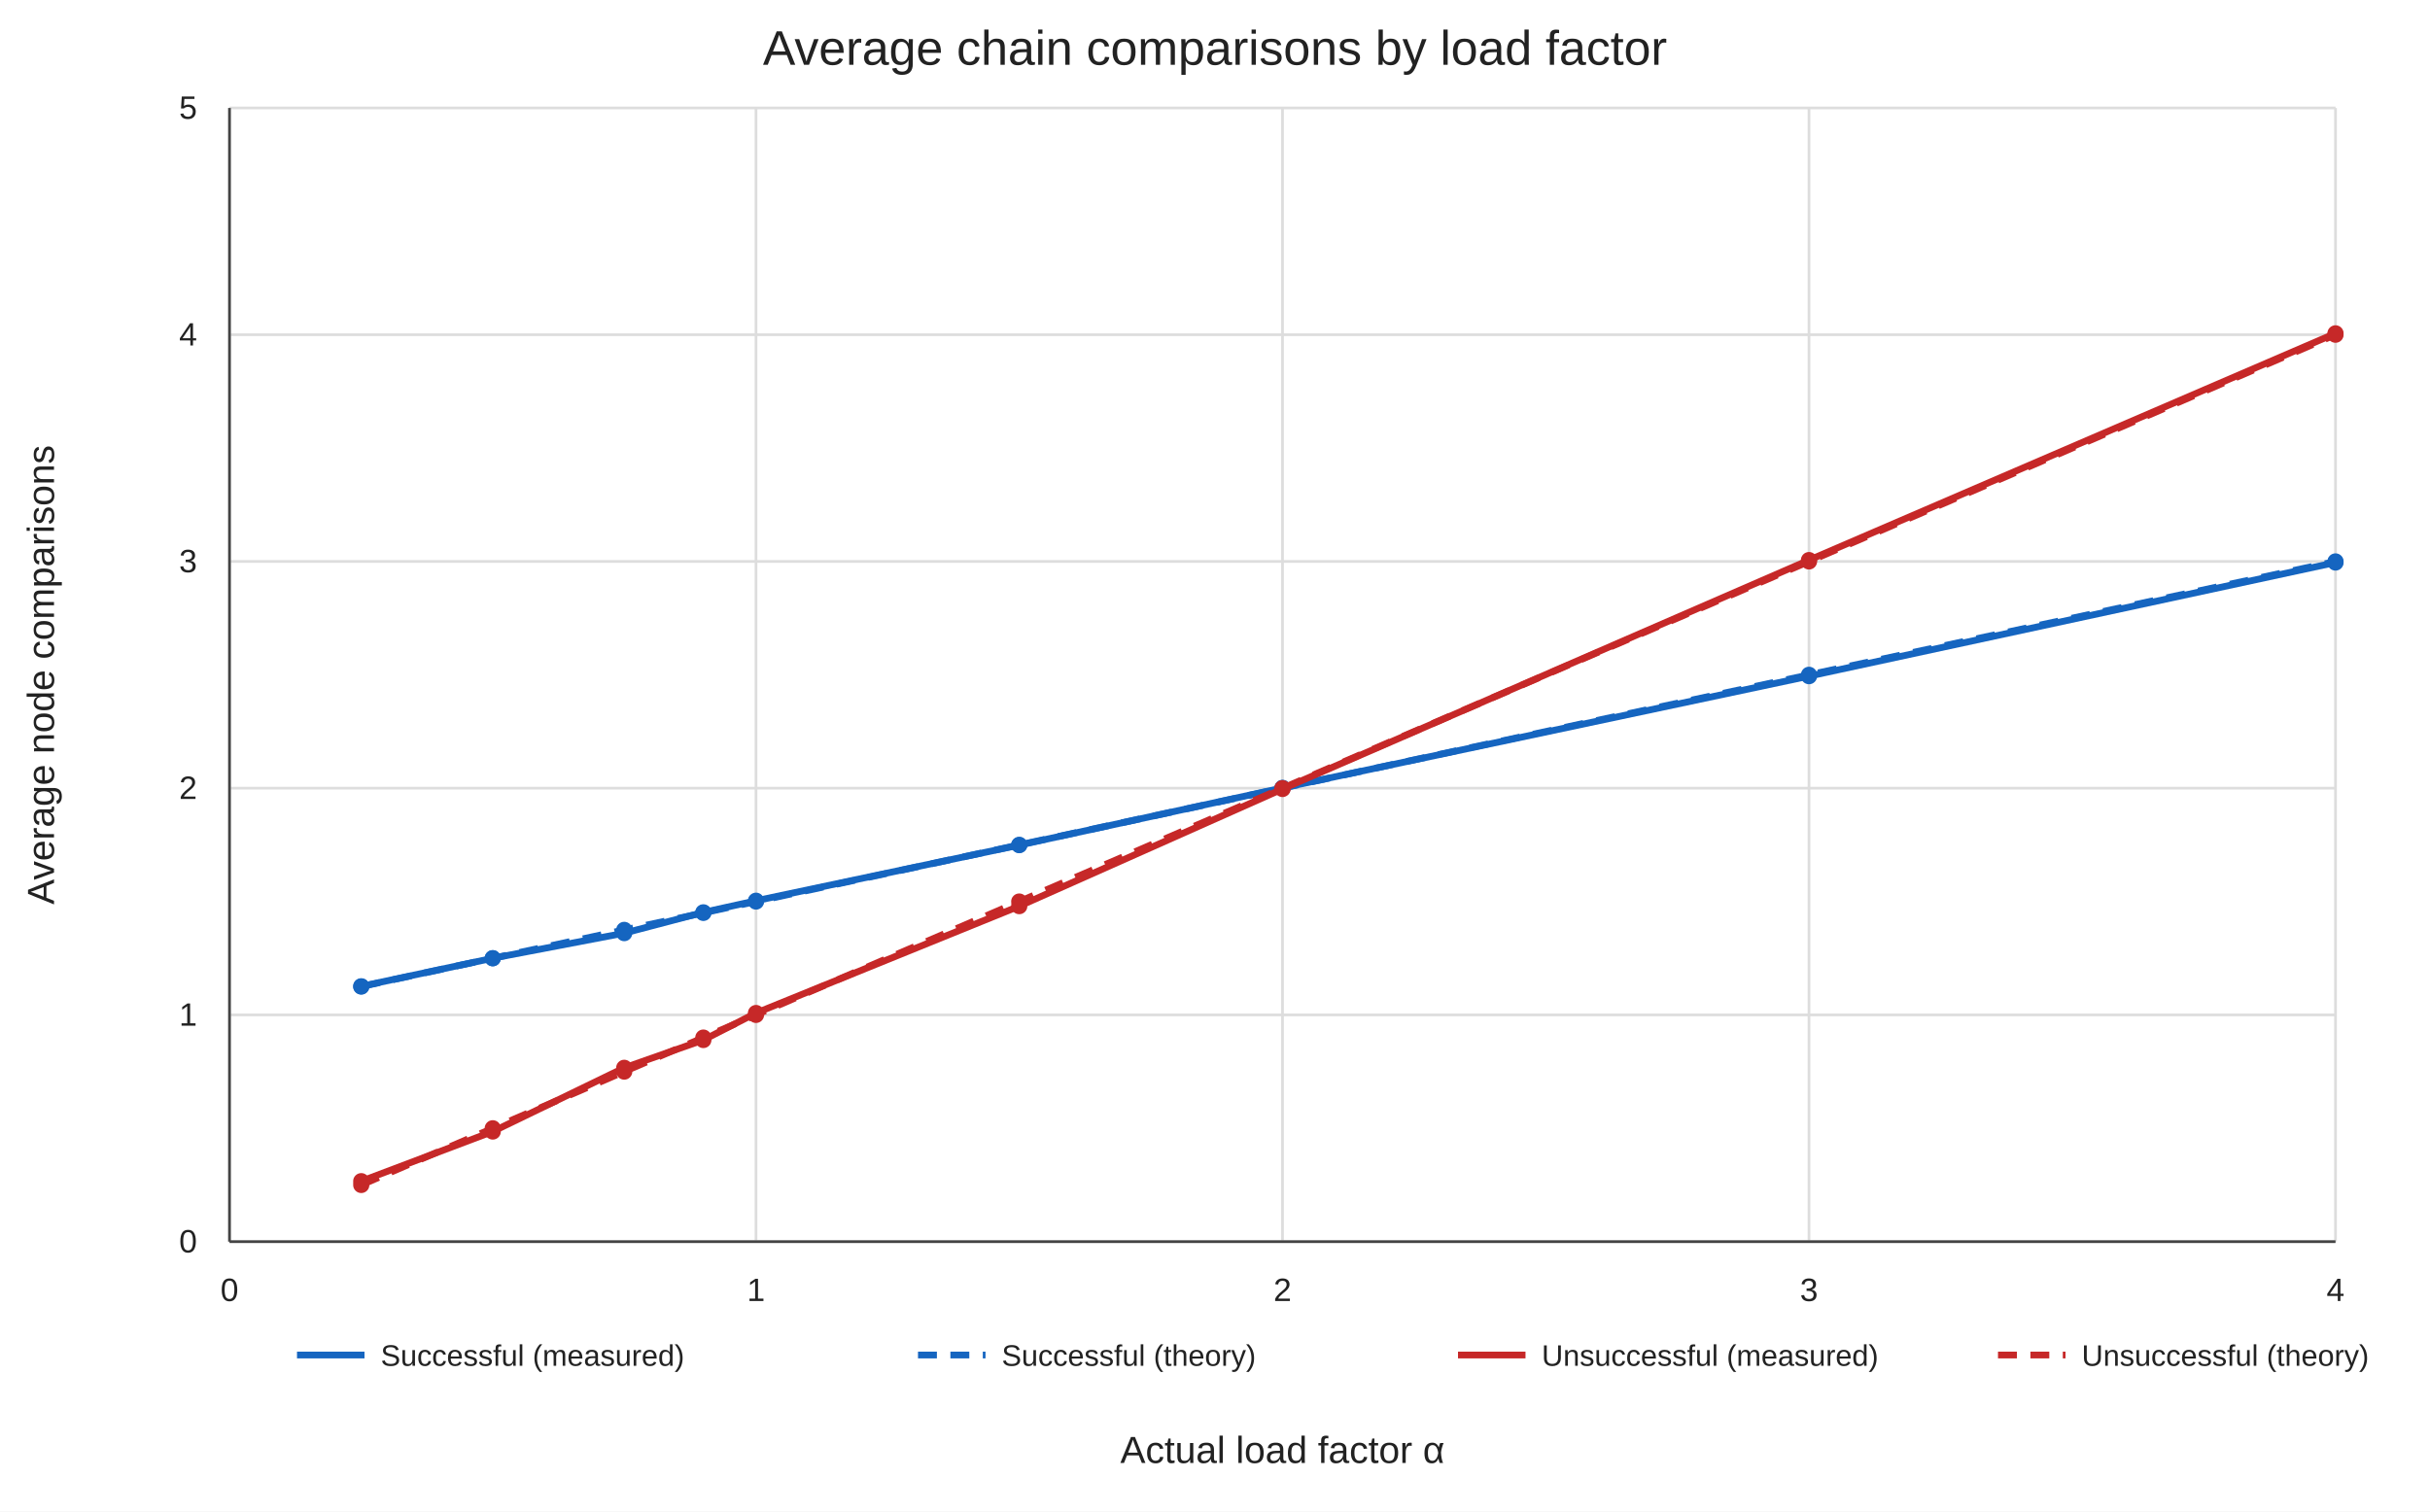
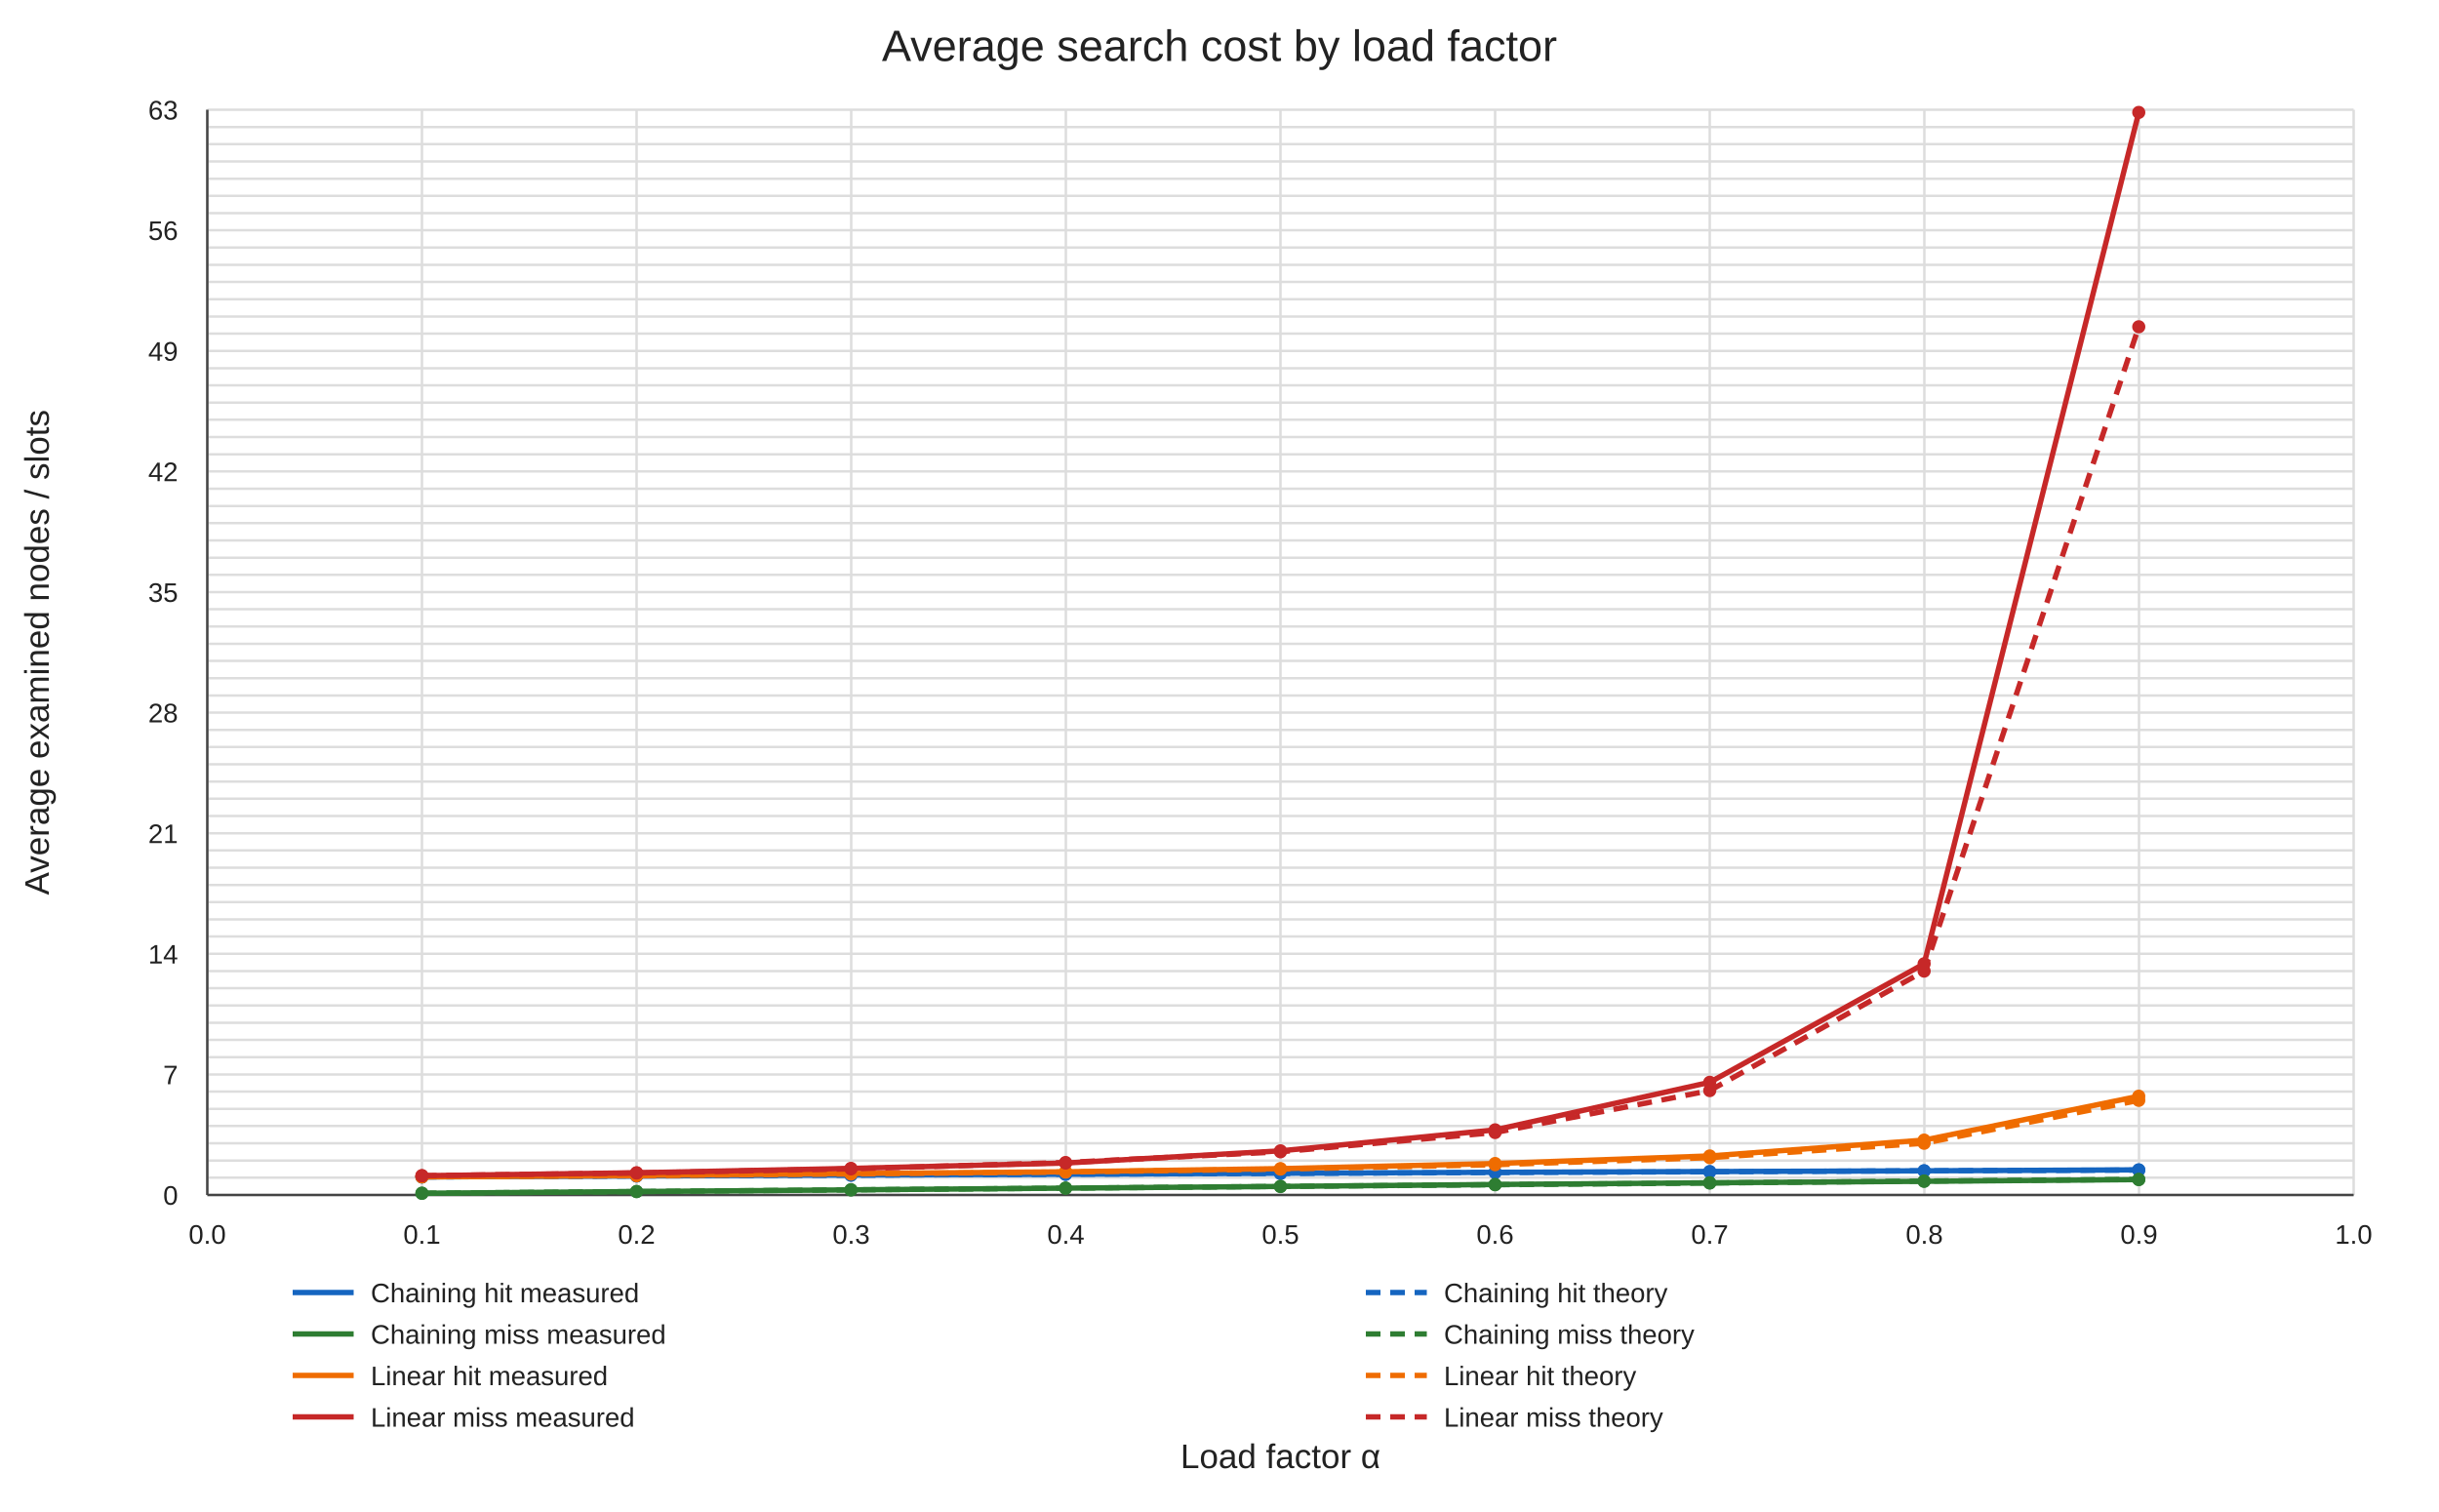
- <svg xmlns="http://www.w3.org/2000/svg" width="900" height="560" viewBox="0 0 900 560">
-   <style>text{font-family:Arial,sans-serif;fill:#222}.grid{stroke:#ddd}.axis{stroke:#444}.series{fill:none;stroke-width:2.5}</style>
+ <svg xmlns="http://www.w3.org/2000/svg" width="1000" height="620" viewBox="0 0 1000 620">
+   <style>text{font-family:Arial,sans-serif;fill:#222}.grid{stroke:#ddd}.axis{stroke:#444}.series{fill:none;stroke-width:2.2}</style>
  <rect width="100%" height="100%" fill="white" />
-   <text x="450" y="24" text-anchor="middle" font-size="18">Average chain comparisons by load factor</text>
-   <line class="grid" x1="85" y1="460.0" x2="865" y2="460.0" />
-   <text x="73" y="464.0" text-anchor="end" font-size="12">0</text>
-   <line class="grid" x1="85" y1="376.0" x2="865" y2="376.0" />
-   <text x="73" y="380.0" text-anchor="end" font-size="12">1</text>
-   <line class="grid" x1="85" y1="292.0" x2="865" y2="292.0" />
-   <text x="73" y="296.0" text-anchor="end" font-size="12">2</text>
-   <line class="grid" x1="85" y1="208.0" x2="865" y2="208.0" />
-   <text x="73" y="212.0" text-anchor="end" font-size="12">3</text>
-   <line class="grid" x1="85" y1="124.0" x2="865" y2="124.0" />
-   <text x="73" y="128.0" text-anchor="end" font-size="12">4</text>
-   <line class="grid" x1="85" y1="40.0" x2="865" y2="40.0" />
-   <text x="73" y="44.0" text-anchor="end" font-size="12">5</text>
-   <line class="grid" x1="85.0" y1="40" x2="85.0" y2="460" />
-   <text x="85.0" y="482" text-anchor="middle" font-size="12">0</text>
-   <line class="grid" x1="280.0" y1="40" x2="280.0" y2="460" />
-   <text x="280.0" y="482" text-anchor="middle" font-size="12">1</text>
-   <line class="grid" x1="475.0" y1="40" x2="475.0" y2="460" />
-   <text x="475.0" y="482" text-anchor="middle" font-size="12">2</text>
-   <line class="grid" x1="670.0" y1="40" x2="670.0" y2="460" />
-   <text x="670.0" y="482" text-anchor="middle" font-size="12">3</text>
-   <line class="grid" x1="865.0" y1="40" x2="865.0" y2="460" />
-   <text x="865.0" y="482" text-anchor="middle" font-size="12">4</text>
-   <line class="axis" x1="85" y1="460" x2="865" y2="460" />
-   <line class="axis" x1="85" y1="40" x2="85" y2="460" />
-   <text x="475.0" y="542" text-anchor="middle" font-size="14">Actual load factor α</text>
-   <text x="20" y="250.0" text-anchor="middle" font-size="14" transform="rotate(-90 20 250.0)">Average node comparisons</text>
-   <polyline class="series" stroke="#1565c0" points="133.8,365.4 182.5,355.0 231.2,345.7 260.5,338.0 280.0,333.7 377.5,313.1 475.0,291.9 670.0,250.5 865.0,208.4" />
-   <circle cx="133.8" cy="365.4" r="3" fill="#1565c0" />
-   <circle cx="182.5" cy="355.0" r="3" fill="#1565c0" />
-   <circle cx="231.2" cy="345.7" r="3" fill="#1565c0" />
-   <circle cx="260.5" cy="338.0" r="3" fill="#1565c0" />
-   <circle cx="280.0" cy="333.7" r="3" fill="#1565c0" />
-   <circle cx="377.5" cy="313.1" r="3" fill="#1565c0" />
-   <circle cx="475.0" cy="291.9" r="3" fill="#1565c0" />
-   <circle cx="670.0" cy="250.5" r="3" fill="#1565c0" />
-   <circle cx="865.0" cy="208.4" r="3" fill="#1565c0" />
-   <polyline class="series" stroke="#1565c0" stroke-dasharray="7 5" points="133.8,365.5 182.5,355.0 231.2,344.5 260.5,338.2 280.0,334.0 377.5,313.0 475.0,292.0 670.0,250.0 865.0,208.0" />
-   <circle cx="133.8" cy="365.5" r="3" fill="#1565c0" />
-   <circle cx="182.5" cy="355.0" r="3" fill="#1565c0" />
-   <circle cx="231.2" cy="344.5" r="3" fill="#1565c0" />
-   <circle cx="260.5" cy="338.2" r="3" fill="#1565c0" />
-   <circle cx="280.0" cy="334.0" r="3" fill="#1565c0" />
-   <circle cx="377.5" cy="313.0" r="3" fill="#1565c0" />
-   <circle cx="475.0" cy="292.0" r="3" fill="#1565c0" />
-   <circle cx="670.0" cy="250.0" r="3" fill="#1565c0" />
-   <circle cx="865.0" cy="208.0" r="3" fill="#1565c0" />
-   <polyline class="series" stroke="#c62828" points="133.8,437.6 182.5,419.2 231.2,395.6 260.5,385.3 280.0,375.3 377.5,335.7 475.0,292.3 670.0,207.5 865.0,123.5" />
-   <circle cx="133.8" cy="437.6" r="3" fill="#c62828" />
-   <circle cx="182.5" cy="419.2" r="3" fill="#c62828" />
-   <circle cx="231.2" cy="395.6" r="3" fill="#c62828" />
-   <circle cx="260.5" cy="385.3" r="3" fill="#c62828" />
-   <circle cx="280.0" cy="375.3" r="3" fill="#c62828" />
-   <circle cx="377.5" cy="335.7" r="3" fill="#c62828" />
-   <circle cx="475.0" cy="292.3" r="3" fill="#c62828" />
-   <circle cx="670.0" cy="207.5" r="3" fill="#c62828" />
-   <circle cx="865.0" cy="123.5" r="3" fill="#c62828" />
-   <polyline class="series" stroke="#c62828" stroke-dasharray="7 5" points="133.8,439.0 182.5,418.0 231.2,397.0 260.5,384.4 280.0,376.0 377.5,334.0 475.0,292.0 670.0,208.0 865.0,124.0" />
-   <circle cx="133.8" cy="439.0" r="3" fill="#c62828" />
-   <circle cx="182.5" cy="418.0" r="3" fill="#c62828" />
-   <circle cx="231.2" cy="397.0" r="3" fill="#c62828" />
-   <circle cx="260.5" cy="384.4" r="3" fill="#c62828" />
-   <circle cx="280.0" cy="376.0" r="3" fill="#c62828" />
-   <circle cx="377.5" cy="334.0" r="3" fill="#c62828" />
-   <circle cx="475.0" cy="292.0" r="3" fill="#c62828" />
-   <circle cx="670.0" cy="208.0" r="3" fill="#c62828" />
-   <circle cx="865.0" cy="124.0" r="3" fill="#c62828" />
-   <line x1="110" y1="502" x2="135" y2="502" stroke="#1565c0" stroke-width="2.5" />
-   <text x="141" y="506" font-size="11">Successful (measured)</text>
-   <line x1="340" y1="502" x2="365" y2="502" stroke="#1565c0" stroke-width="2.5" stroke-dasharray="7 5" />
-   <text x="371" y="506" font-size="11">Successful (theory)</text>
-   <line x1="540" y1="502" x2="565" y2="502" stroke="#c62828" stroke-width="2.5" />
-   <text x="571" y="506" font-size="11">Unsuccessful (measured)</text>
-   <line x1="740" y1="502" x2="765" y2="502" stroke="#c62828" stroke-width="2.5" stroke-dasharray="7 5" />
-   <text x="771" y="506" font-size="11">Unsuccessful (theory)</text>
+   <text x="500" y="25" text-anchor="middle" font-size="18">Average search cost by load factor</text>
+   <line class="grid" x1="85" y1="490.0" x2="965" y2="490.0" />
+   <text x="73" y="494.0" text-anchor="end" font-size="11">0</text>
+   <line class="grid" x1="85" y1="482.9" x2="965" y2="482.9" />
+   <line class="grid" x1="85" y1="475.9" x2="965" y2="475.9" />
+   <line class="grid" x1="85" y1="468.8" x2="965" y2="468.8" />
+   <line class="grid" x1="85" y1="461.7" x2="965" y2="461.7" />
+   <line class="grid" x1="85" y1="454.7" x2="965" y2="454.7" />
+   <line class="grid" x1="85" y1="447.6" x2="965" y2="447.6" />
+   <line class="grid" x1="85" y1="440.6" x2="965" y2="440.6" />
+   <text x="73" y="444.6" text-anchor="end" font-size="11">7</text>
+   <line class="grid" x1="85" y1="433.5" x2="965" y2="433.5" />
+   <line class="grid" x1="85" y1="426.4" x2="965" y2="426.4" />
+   <line class="grid" x1="85" y1="419.4" x2="965" y2="419.4" />
+   <line class="grid" x1="85" y1="412.3" x2="965" y2="412.3" />
+   <line class="grid" x1="85" y1="405.2" x2="965" y2="405.2" />
+   <line class="grid" x1="85" y1="398.2" x2="965" y2="398.2" />
+   <line class="grid" x1="85" y1="391.1" x2="965" y2="391.1" />
+   <text x="73" y="395.1" text-anchor="end" font-size="11">14</text>
+   <line class="grid" x1="85" y1="384.0" x2="965" y2="384.0" />
+   <line class="grid" x1="85" y1="377.0" x2="965" y2="377.0" />
+   <line class="grid" x1="85" y1="369.9" x2="965" y2="369.9" />
+   <line class="grid" x1="85" y1="362.9" x2="965" y2="362.9" />
+   <line class="grid" x1="85" y1="355.8" x2="965" y2="355.8" />
+   <line class="grid" x1="85" y1="348.7" x2="965" y2="348.7" />
+   <line class="grid" x1="85" y1="341.7" x2="965" y2="341.7" />
+   <text x="73" y="345.7" text-anchor="end" font-size="11">21</text>
+   <line class="grid" x1="85" y1="334.6" x2="965" y2="334.6" />
+   <line class="grid" x1="85" y1="327.5" x2="965" y2="327.5" />
+   <line class="grid" x1="85" y1="320.5" x2="965" y2="320.5" />
+   <line class="grid" x1="85" y1="313.4" x2="965" y2="313.4" />
+   <line class="grid" x1="85" y1="306.3" x2="965" y2="306.3" />
+   <line class="grid" x1="85" y1="299.3" x2="965" y2="299.3" />
+   <line class="grid" x1="85" y1="292.2" x2="965" y2="292.2" />
+   <text x="73" y="296.2" text-anchor="end" font-size="11">28</text>
+   <line class="grid" x1="85" y1="285.2" x2="965" y2="285.2" />
+   <line class="grid" x1="85" y1="278.1" x2="965" y2="278.1" />
+   <line class="grid" x1="85" y1="271.0" x2="965" y2="271.0" />
+   <line class="grid" x1="85" y1="264.0" x2="965" y2="264.0" />
+   <line class="grid" x1="85" y1="256.9" x2="965" y2="256.9" />
+   <line class="grid" x1="85" y1="249.8" x2="965" y2="249.8" />
+   <line class="grid" x1="85" y1="242.8" x2="965" y2="242.8" />
+   <text x="73" y="246.8" text-anchor="end" font-size="11">35</text>
+   <line class="grid" x1="85" y1="235.7" x2="965" y2="235.7" />
+   <line class="grid" x1="85" y1="228.7" x2="965" y2="228.7" />
+   <line class="grid" x1="85" y1="221.6" x2="965" y2="221.6" />
+   <line class="grid" x1="85" y1="214.5" x2="965" y2="214.5" />
+   <line class="grid" x1="85" y1="207.5" x2="965" y2="207.5" />
+   <line class="grid" x1="85" y1="200.4" x2="965" y2="200.4" />
+   <line class="grid" x1="85" y1="193.3" x2="965" y2="193.3" />
+   <text x="73" y="197.3" text-anchor="end" font-size="11">42</text>
+   <line class="grid" x1="85" y1="186.3" x2="965" y2="186.3" />
+   <line class="grid" x1="85" y1="179.2" x2="965" y2="179.2" />
+   <line class="grid" x1="85" y1="172.1" x2="965" y2="172.1" />
+   <line class="grid" x1="85" y1="165.1" x2="965" y2="165.1" />
+   <line class="grid" x1="85" y1="158.0" x2="965" y2="158.0" />
+   <line class="grid" x1="85" y1="151.0" x2="965" y2="151.0" />
+   <line class="grid" x1="85" y1="143.9" x2="965" y2="143.9" />
+   <text x="73" y="147.9" text-anchor="end" font-size="11">49</text>
+   <line class="grid" x1="85" y1="136.8" x2="965" y2="136.8" />
+   <line class="grid" x1="85" y1="129.8" x2="965" y2="129.8" />
+   <line class="grid" x1="85" y1="122.7" x2="965" y2="122.7" />
+   <line class="grid" x1="85" y1="115.6" x2="965" y2="115.6" />
+   <line class="grid" x1="85" y1="108.6" x2="965" y2="108.6" />
+   <line class="grid" x1="85" y1="101.5" x2="965" y2="101.5" />
+   <line class="grid" x1="85" y1="94.4" x2="965" y2="94.4" />
+   <text x="73" y="98.4" text-anchor="end" font-size="11">56</text>
+   <line class="grid" x1="85" y1="87.4" x2="965" y2="87.4" />
+   <line class="grid" x1="85" y1="80.3" x2="965" y2="80.3" />
+   <line class="grid" x1="85" y1="73.3" x2="965" y2="73.3" />
+   <line class="grid" x1="85" y1="66.2" x2="965" y2="66.2" />
+   <line class="grid" x1="85" y1="59.1" x2="965" y2="59.1" />
+   <line class="grid" x1="85" y1="52.1" x2="965" y2="52.1" />
+   <line class="grid" x1="85" y1="45.0" x2="965" y2="45.0" />
+   <text x="73" y="49.0" text-anchor="end" font-size="11">63</text>
+   <line class="grid" x1="85.0" y1="45" x2="85.0" y2="490" />
+   <text x="85.0" y="510" text-anchor="middle" font-size="11">0.0</text>
+   <line class="grid" x1="173.0" y1="45" x2="173.0" y2="490" />
+   <text x="173.0" y="510" text-anchor="middle" font-size="11">0.1</text>
+   <line class="grid" x1="261.0" y1="45" x2="261.0" y2="490" />
+   <text x="261.0" y="510" text-anchor="middle" font-size="11">0.2</text>
+   <line class="grid" x1="349.0" y1="45" x2="349.0" y2="490" />
+   <text x="349.0" y="510" text-anchor="middle" font-size="11">0.3</text>
+   <line class="grid" x1="437.0" y1="45" x2="437.0" y2="490" />
+   <text x="437.0" y="510" text-anchor="middle" font-size="11">0.4</text>
+   <line class="grid" x1="525.0" y1="45" x2="525.0" y2="490" />
+   <text x="525.0" y="510" text-anchor="middle" font-size="11">0.5</text>
+   <line class="grid" x1="613.0" y1="45" x2="613.0" y2="490" />
+   <text x="613.0" y="510" text-anchor="middle" font-size="11">0.6</text>
+   <line class="grid" x1="701.0" y1="45" x2="701.0" y2="490" />
+   <text x="701.0" y="510" text-anchor="middle" font-size="11">0.7</text>
+   <line class="grid" x1="789.0" y1="45" x2="789.0" y2="490" />
+   <text x="789.0" y="510" text-anchor="middle" font-size="11">0.8</text>
+   <line class="grid" x1="877.0" y1="45" x2="877.0" y2="490" />
+   <text x="877.0" y="510" text-anchor="middle" font-size="11">0.9</text>
+   <line class="grid" x1="965.0" y1="45" x2="965.0" y2="490" />
+   <text x="965.0" y="510" text-anchor="middle" font-size="11">1.0</text>
+   <line class="axis" x1="85" y1="490" x2="965" y2="490" />
+   <line class="axis" x1="85" y1="45" x2="85" y2="490" />
+   <text x="525.0" y="602" text-anchor="middle" font-size="14">Load factor α</text>
+   <text x="20" y="267.5" text-anchor="middle" font-size="14" transform="rotate(-90 20 267.5)">Average examined nodes / slots</text>
+   <polyline class="series" stroke="#1565c0" points="173.0,482.6 261.0,482.2 348.9,481.8 436.9,481.5 525.0,481.1 613.0,480.7 701.0,480.4 788.9,480.1 876.9,479.7" />
+   <circle cx="173.0" cy="482.6" r="2.7" fill="#1565c0" />
+   <circle cx="261.0" cy="482.2" r="2.7" fill="#1565c0" />
+   <circle cx="348.9" cy="481.8" r="2.7" fill="#1565c0" />
+   <circle cx="436.9" cy="481.5" r="2.7" fill="#1565c0" />
+   <circle cx="525.0" cy="481.1" r="2.7" fill="#1565c0" />
+   <circle cx="613.0" cy="480.7" r="2.7" fill="#1565c0" />
+   <circle cx="701.0" cy="480.4" r="2.7" fill="#1565c0" />
+   <circle cx="788.9" cy="480.1" r="2.7" fill="#1565c0" />
+   <circle cx="876.9" cy="479.7" r="2.7" fill="#1565c0" />
+   <polyline class="series" stroke="#1565c0" stroke-dasharray="6 4" points="173.0,482.6 261.0,482.2 348.9,481.9 436.9,481.5 525.0,481.2 613.0,480.8 701.0,480.5 788.9,480.1 876.9,479.8" />
+   <circle cx="173.0" cy="482.6" r="2.7" fill="#1565c0" />
+   <circle cx="261.0" cy="482.2" r="2.7" fill="#1565c0" />
+   <circle cx="348.9" cy="481.9" r="2.7" fill="#1565c0" />
+   <circle cx="436.9" cy="481.5" r="2.7" fill="#1565c0" />
+   <circle cx="525.0" cy="481.2" r="2.7" fill="#1565c0" />
+   <circle cx="613.0" cy="480.8" r="2.7" fill="#1565c0" />
+   <circle cx="701.0" cy="480.5" r="2.7" fill="#1565c0" />
+   <circle cx="788.9" cy="480.1" r="2.7" fill="#1565c0" />
+   <circle cx="876.9" cy="479.8" r="2.7" fill="#1565c0" />
+   <polyline class="series" stroke="#2e7d32" points="173.0,489.3 261.0,488.6 348.9,487.9 436.9,487.2 525.0,486.5 613.0,485.7 701.0,485.0 788.9,484.4 876.9,483.7" />
+   <circle cx="173.0" cy="489.3" r="2.7" fill="#2e7d32" />
+   <circle cx="261.0" cy="488.6" r="2.7" fill="#2e7d32" />
+   <circle cx="348.9" cy="487.9" r="2.7" fill="#2e7d32" />
+   <circle cx="436.9" cy="487.2" r="2.7" fill="#2e7d32" />
+   <circle cx="525.0" cy="486.5" r="2.7" fill="#2e7d32" />
+   <circle cx="613.0" cy="485.7" r="2.7" fill="#2e7d32" />
+   <circle cx="701.0" cy="485.0" r="2.7" fill="#2e7d32" />
+   <circle cx="788.9" cy="484.4" r="2.7" fill="#2e7d32" />
+   <circle cx="876.9" cy="483.7" r="2.7" fill="#2e7d32" />
+   <polyline class="series" stroke="#2e7d32" stroke-dasharray="6 4" points="173.0,489.3 261.0,488.6 348.9,487.9 436.9,487.2 525.0,486.5 613.0,485.8 701.0,485.1 788.9,484.3 876.9,483.6" />
+   <circle cx="173.0" cy="489.3" r="2.7" fill="#2e7d32" />
+   <circle cx="261.0" cy="488.6" r="2.7" fill="#2e7d32" />
+   <circle cx="348.9" cy="487.9" r="2.7" fill="#2e7d32" />
+   <circle cx="436.9" cy="487.2" r="2.7" fill="#2e7d32" />
+   <circle cx="525.0" cy="486.5" r="2.7" fill="#2e7d32" />
+   <circle cx="613.0" cy="485.8" r="2.7" fill="#2e7d32" />
+   <circle cx="701.0" cy="485.1" r="2.7" fill="#2e7d32" />
+   <circle cx="788.9" cy="484.3" r="2.7" fill="#2e7d32" />
+   <circle cx="876.9" cy="483.6" r="2.7" fill="#2e7d32" />
+   <polyline class="series" stroke="#ef6c00" points="173.0,482.6 261.0,482.0 348.9,481.2 436.9,480.5 525.0,479.2 613.0,477.1 701.0,474.0 788.9,467.5 876.9,449.5" />
+   <circle cx="173.0" cy="482.6" r="2.7" fill="#ef6c00" />
+   <circle cx="261.0" cy="482.0" r="2.7" fill="#ef6c00" />
+   <circle cx="348.9" cy="481.2" r="2.7" fill="#ef6c00" />
+   <circle cx="436.9" cy="480.5" r="2.7" fill="#ef6c00" />
+   <circle cx="525.0" cy="479.2" r="2.7" fill="#ef6c00" />
+   <circle cx="613.0" cy="477.1" r="2.7" fill="#ef6c00" />
+   <circle cx="701.0" cy="474.0" r="2.7" fill="#ef6c00" />
+   <circle cx="788.9" cy="467.5" r="2.7" fill="#ef6c00" />
+   <circle cx="876.9" cy="449.5" r="2.7" fill="#ef6c00" />
+   <polyline class="series" stroke="#ef6c00" stroke-dasharray="6 4" points="173.0,482.5 261.0,482.1 348.9,481.4 436.9,480.6 525.0,479.4 613.0,477.6 701.0,474.7 788.9,468.8 876.9,451.2" />
+   <circle cx="173.0" cy="482.5" r="2.7" fill="#ef6c00" />
+   <circle cx="261.0" cy="482.1" r="2.7" fill="#ef6c00" />
+   <circle cx="348.9" cy="481.4" r="2.7" fill="#ef6c00" />
+   <circle cx="436.9" cy="480.6" r="2.7" fill="#ef6c00" />
+   <circle cx="525.0" cy="479.4" r="2.7" fill="#ef6c00" />
+   <circle cx="613.0" cy="477.6" r="2.7" fill="#ef6c00" />
+   <circle cx="701.0" cy="474.7" r="2.7" fill="#ef6c00" />
+   <circle cx="788.9" cy="468.8" r="2.7" fill="#ef6c00" />
+   <circle cx="876.9" cy="451.2" r="2.7" fill="#ef6c00" />
+   <polyline class="series" stroke="#c62828" points="173.0,482.1 261.0,480.9 348.9,479.1 436.9,476.9 525.0,471.9 613.0,463.3 701.0,443.8 788.9,395.2 876.9,46.1" />
+   <circle cx="173.0" cy="482.1" r="2.7" fill="#c62828" />
+   <circle cx="261.0" cy="480.9" r="2.7" fill="#c62828" />
+   <circle cx="348.9" cy="479.1" r="2.7" fill="#c62828" />
+   <circle cx="436.9" cy="476.9" r="2.7" fill="#c62828" />
+   <circle cx="525.0" cy="471.9" r="2.7" fill="#c62828" />
+   <circle cx="613.0" cy="463.3" r="2.7" fill="#c62828" />
+   <circle cx="701.0" cy="443.8" r="2.7" fill="#c62828" />
+   <circle cx="788.9" cy="395.2" r="2.7" fill="#c62828" />
+   <circle cx="876.9" cy="46.1" r="2.7" fill="#c62828" />
+   <polyline class="series" stroke="#c62828" stroke-dasharray="6 4" points="173.0,482.1 261.0,481.0 348.9,479.3 436.9,476.7 525.0,472.3 613.0,464.4 701.0,447.2 788.9,398.2 876.9,134.0" />
+   <circle cx="173.0" cy="482.1" r="2.7" fill="#c62828" />
+   <circle cx="261.0" cy="481.0" r="2.7" fill="#c62828" />
+   <circle cx="348.9" cy="479.3" r="2.7" fill="#c62828" />
+   <circle cx="436.9" cy="476.7" r="2.7" fill="#c62828" />
+   <circle cx="525.0" cy="472.3" r="2.7" fill="#c62828" />
+   <circle cx="613.0" cy="464.4" r="2.7" fill="#c62828" />
+   <circle cx="701.0" cy="447.2" r="2.7" fill="#c62828" />
+   <circle cx="788.9" cy="398.2" r="2.7" fill="#c62828" />
+   <circle cx="876.9" cy="134.0" r="2.7" fill="#c62828" />
+   <line x1="120" y1="530" x2="145" y2="530" stroke="#1565c0" stroke-width="2.2" />
+   <text x="152" y="534" font-size="11">Chaining hit measured</text>
+   <line x1="560" y1="530" x2="585" y2="530" stroke="#1565c0" stroke-width="2.2" stroke-dasharray="6 4" />
+   <text x="592" y="534" font-size="11">Chaining hit theory</text>
+   <line x1="120" y1="547" x2="145" y2="547" stroke="#2e7d32" stroke-width="2.2" />
+   <text x="152" y="551" font-size="11">Chaining miss measured</text>
+   <line x1="560" y1="547" x2="585" y2="547" stroke="#2e7d32" stroke-width="2.2" stroke-dasharray="6 4" />
+   <text x="592" y="551" font-size="11">Chaining miss theory</text>
+   <line x1="120" y1="564" x2="145" y2="564" stroke="#ef6c00" stroke-width="2.2" />
+   <text x="152" y="568" font-size="11">Linear hit measured</text>
+   <line x1="560" y1="564" x2="585" y2="564" stroke="#ef6c00" stroke-width="2.2" stroke-dasharray="6 4" />
+   <text x="592" y="568" font-size="11">Linear hit theory</text>
+   <line x1="120" y1="581" x2="145" y2="581" stroke="#c62828" stroke-width="2.2" />
+   <text x="152" y="585" font-size="11">Linear miss measured</text>
+   <line x1="560" y1="581" x2="585" y2="581" stroke="#c62828" stroke-width="2.2" stroke-dasharray="6 4" />
+   <text x="592" y="585" font-size="11">Linear miss theory</text>
</svg>
